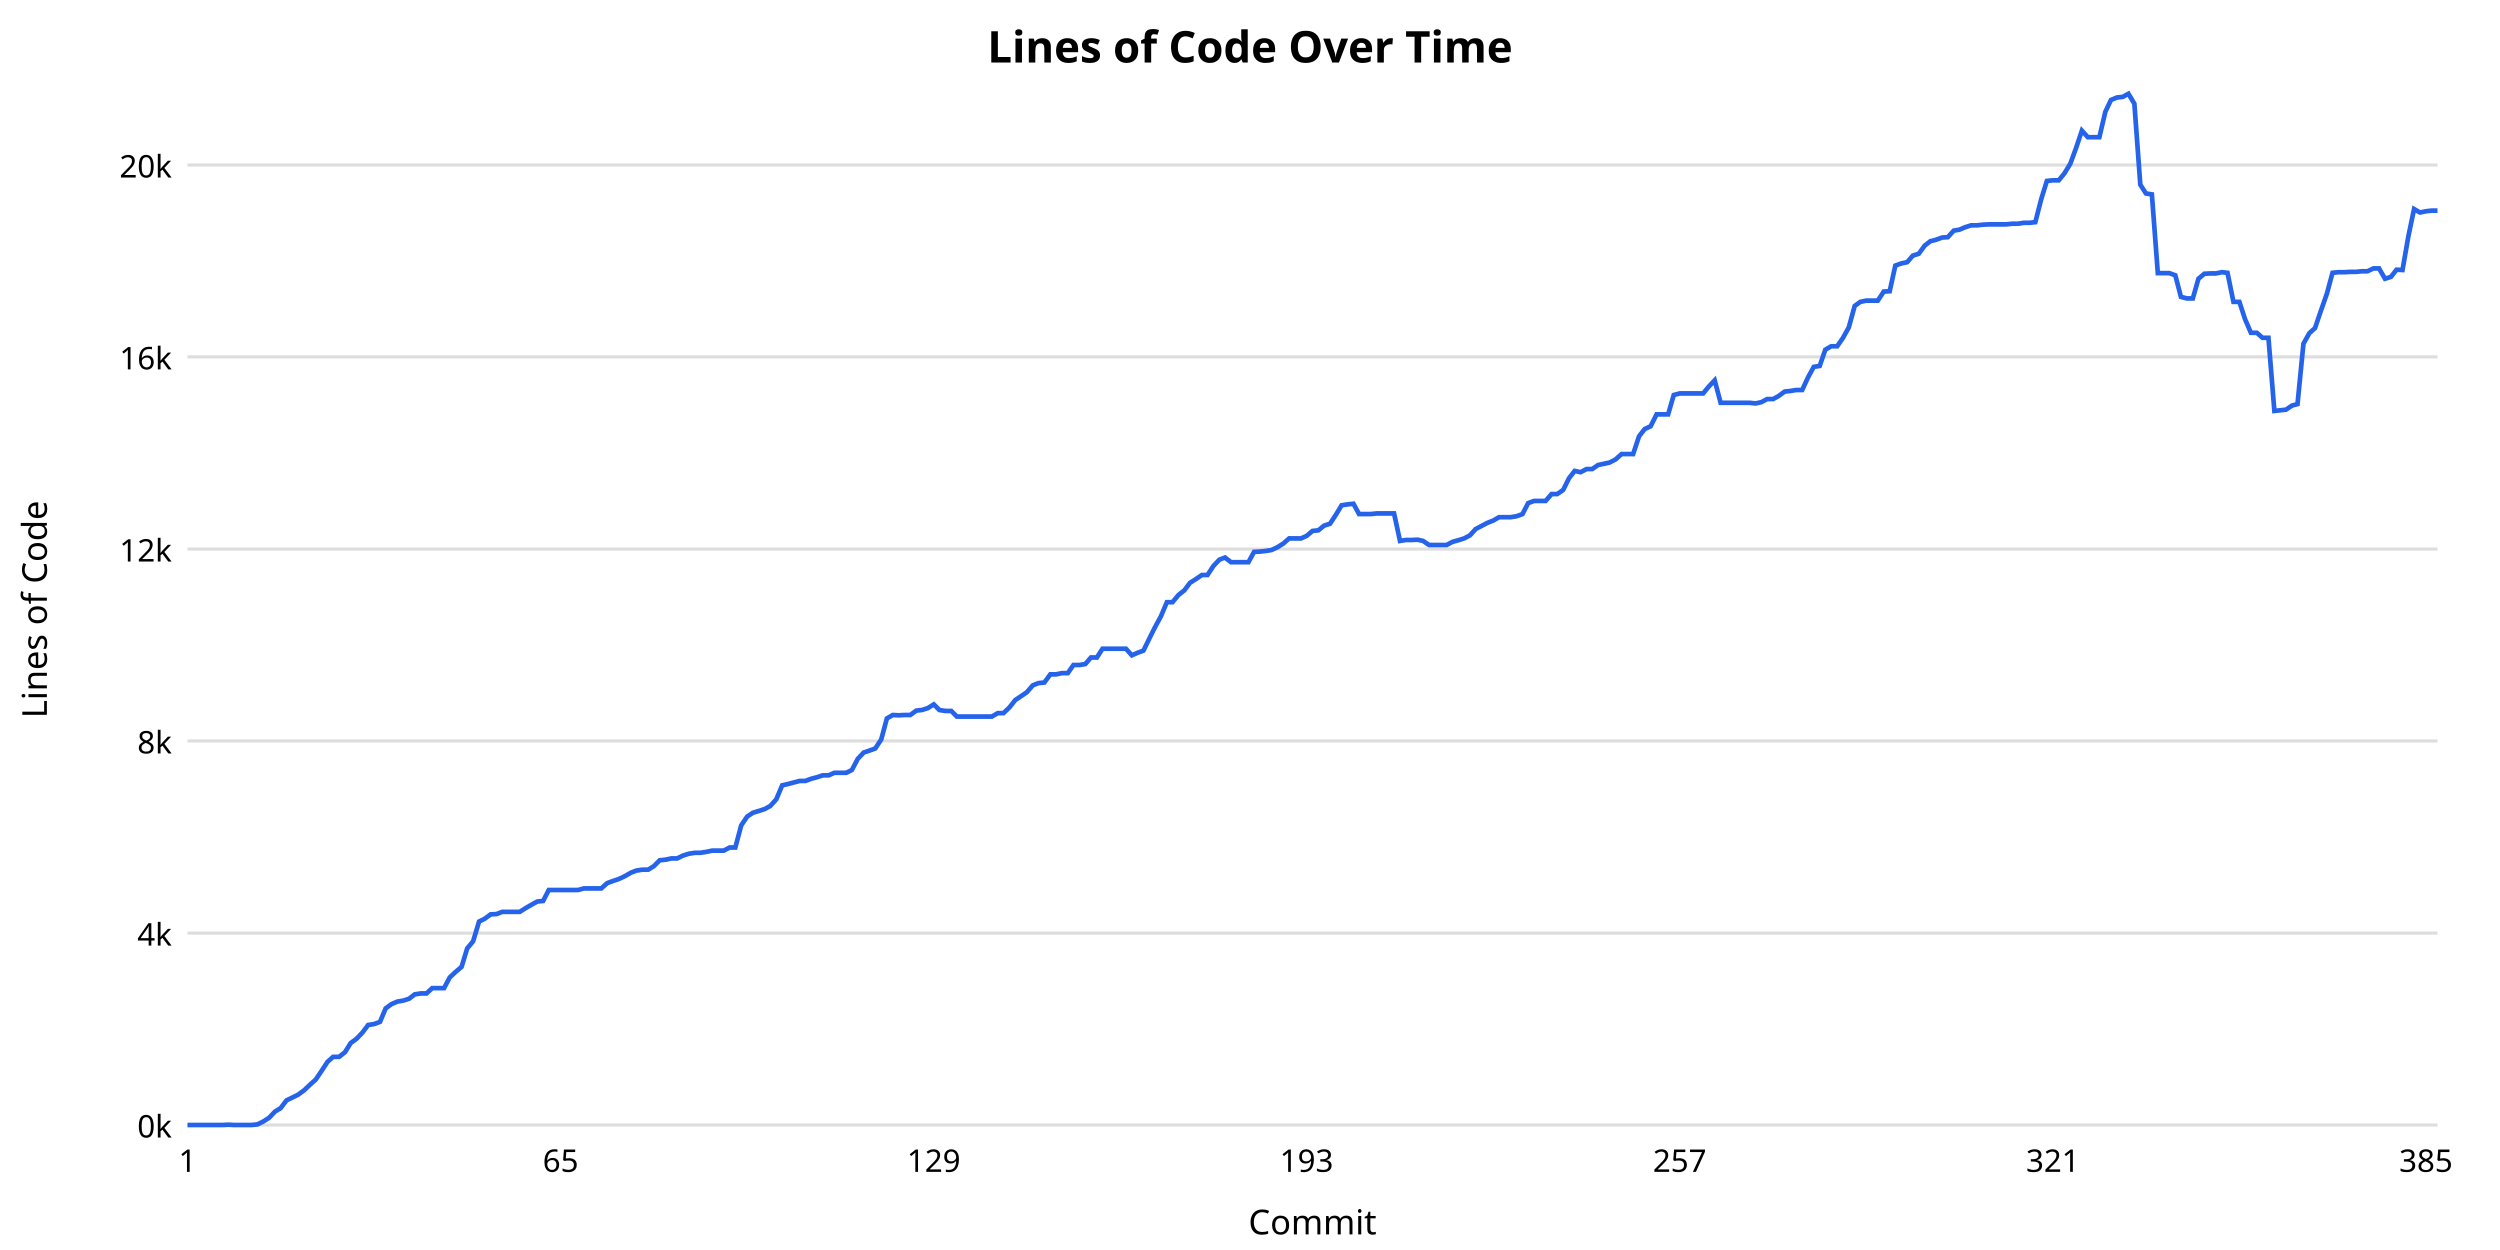
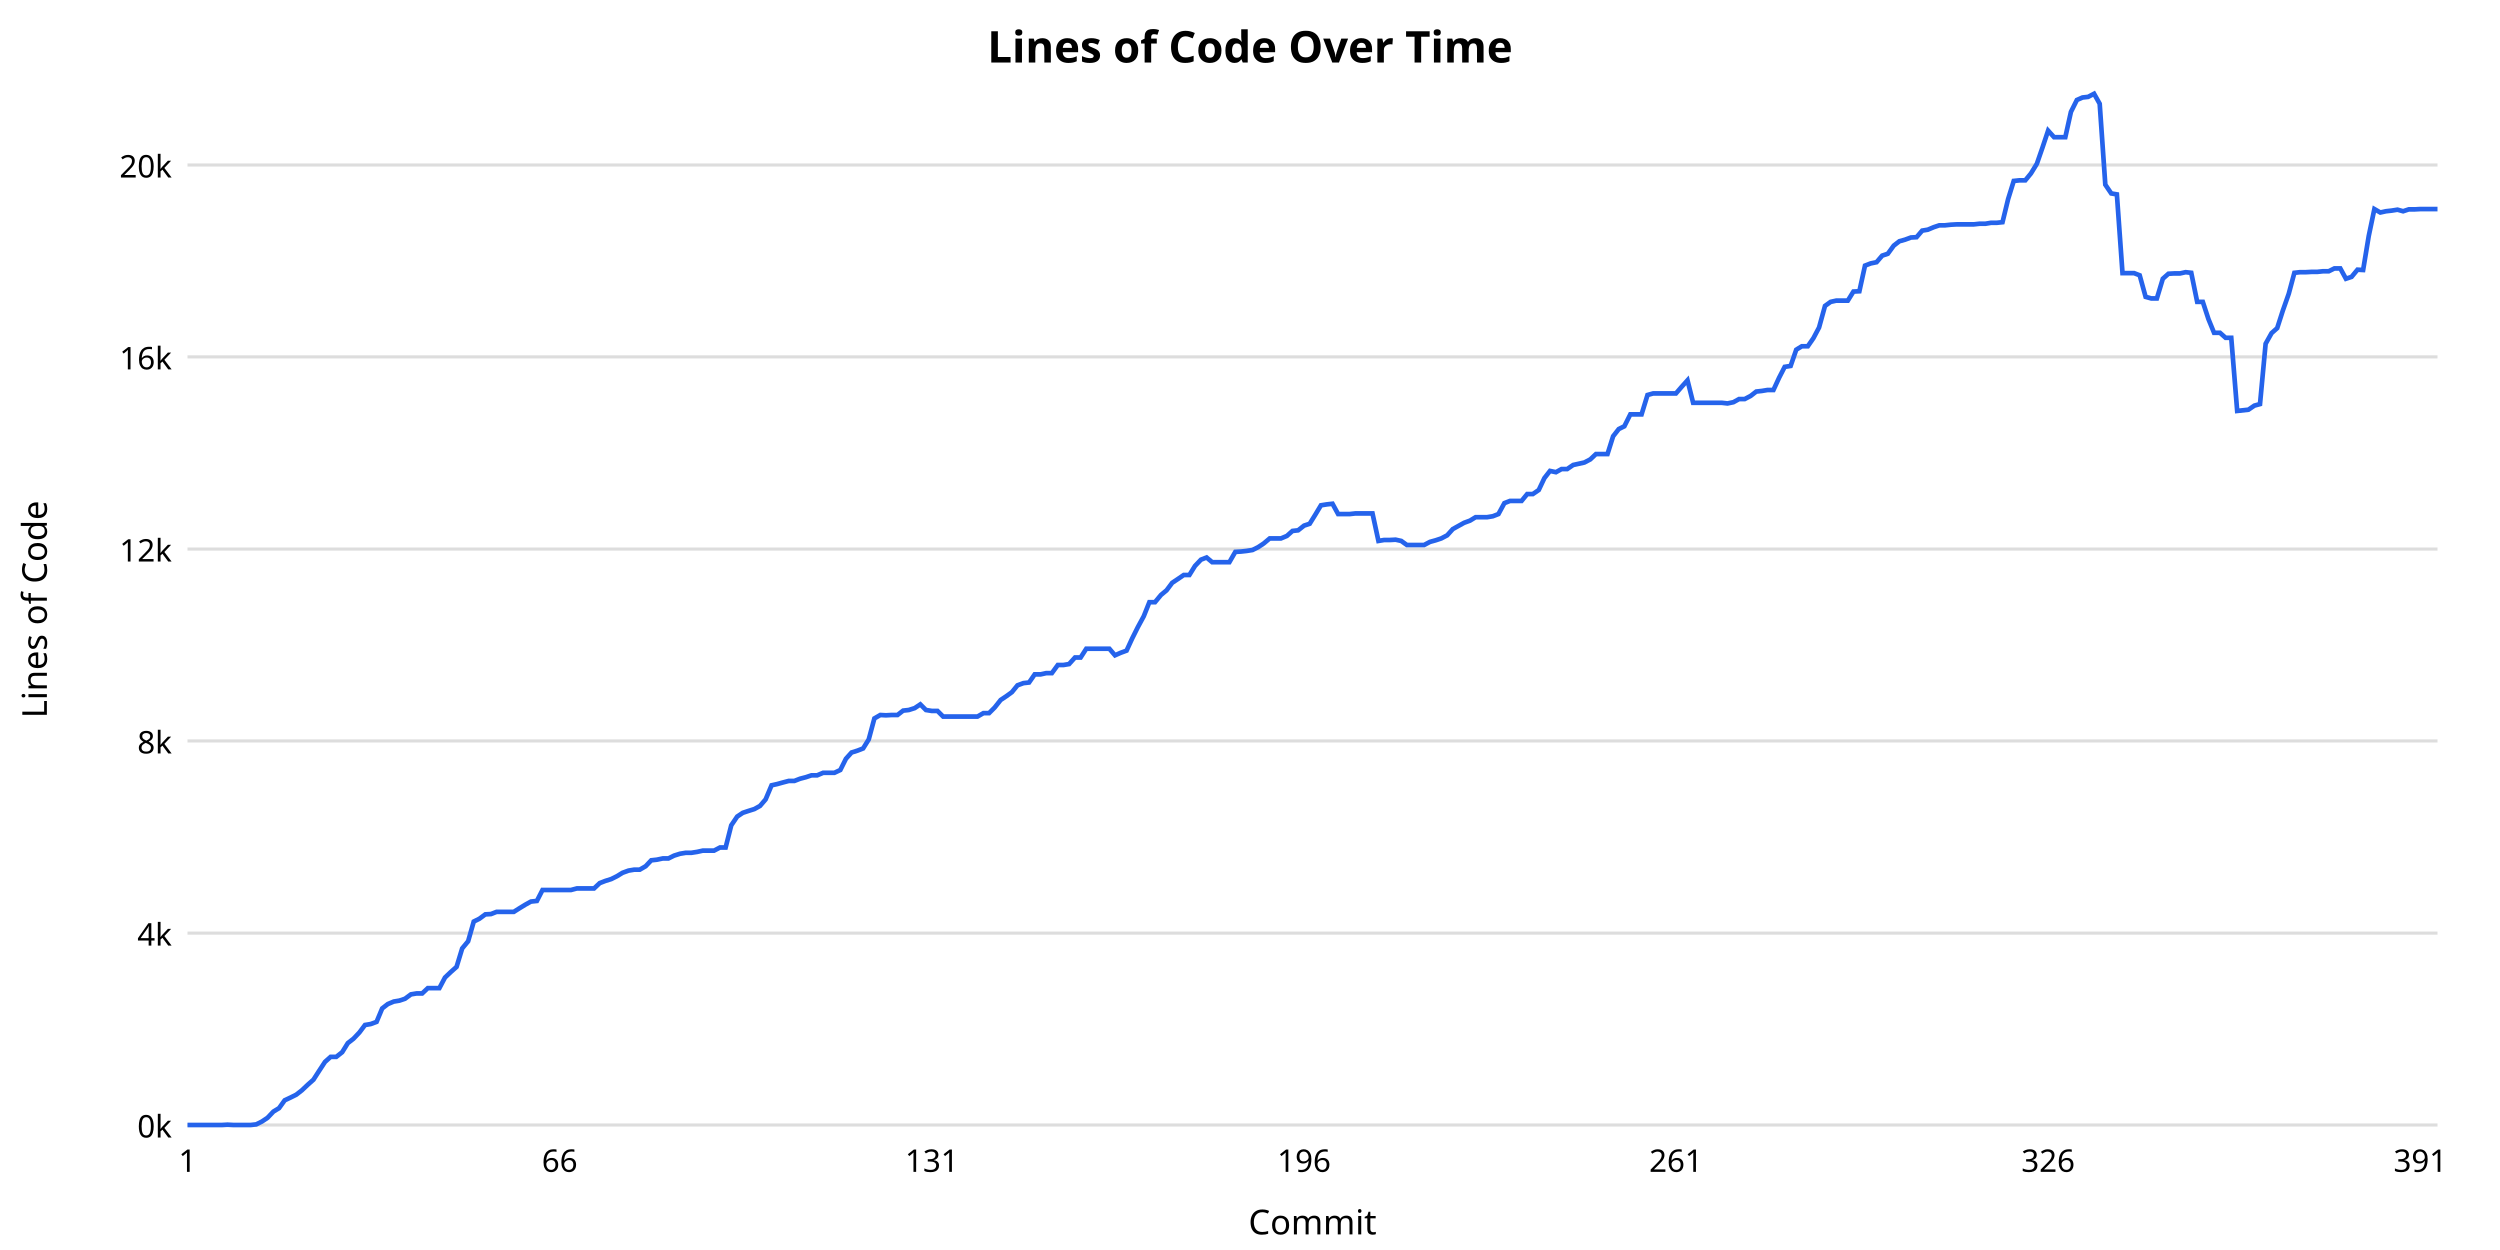
<svg xmlns="http://www.w3.org/2000/svg" width="800" height="400" style="background:#fff">
  <text x="400" y="20" font-family="sans-serif" font-size="14" text-anchor="middle" font-weight="bold">Lines of Code Over Time</text>
  <text x="420" y="395" font-family="sans-serif" font-size="11" text-anchor="middle">Commit</text>
  <text x="15" y="195" font-family="sans-serif" font-size="11" text-anchor="middle" transform="rotate(-90,15,195)">Lines of Code</text>
  <line x1="60" y1="360.0" x2="780" y2="360.0" stroke="#ddd" />
  <text x="55" y="364.0" font-family="sans-serif" font-size="10" text-anchor="end">0k</text>
  <line x1="60" y1="298.6" x2="780" y2="298.6" stroke="#ddd" />
  <text x="55" y="302.6" font-family="sans-serif" font-size="10" text-anchor="end">4k</text>
  <line x1="60" y1="237.1" x2="780" y2="237.1" stroke="#ddd" />
  <text x="55" y="241.1" font-family="sans-serif" font-size="10" text-anchor="end">8k</text>
  <line x1="60" y1="175.7" x2="780" y2="175.7" stroke="#ddd" />
  <text x="55" y="179.7" font-family="sans-serif" font-size="10" text-anchor="end">12k</text>
  <line x1="60" y1="114.2" x2="780" y2="114.2" stroke="#ddd" />
  <text x="55" y="118.2" font-family="sans-serif" font-size="10" text-anchor="end">16k</text>
  <line x1="60" y1="52.8" x2="780" y2="52.8" stroke="#ddd" />
  <text x="55" y="56.8" font-family="sans-serif" font-size="10" text-anchor="end">20k</text>
  <text x="60.0" y="375" font-family="sans-serif" font-size="10" text-anchor="middle">1</text>
-   <text x="179.4" y="375" font-family="sans-serif" font-size="10" text-anchor="middle">65</text>
-   <text x="298.8" y="375" font-family="sans-serif" font-size="10" text-anchor="middle">129</text>
-   <text x="418.1" y="375" font-family="sans-serif" font-size="10" text-anchor="middle">193</text>
-   <text x="537.5" y="375" font-family="sans-serif" font-size="10" text-anchor="middle">257</text>
-   <text x="656.9" y="375" font-family="sans-serif" font-size="10" text-anchor="middle">321</text>
-   <text x="776.3" y="375" font-family="sans-serif" font-size="10" text-anchor="middle">385</text>
-   <polyline fill="none" stroke="#2563eb" stroke-width="1.5" points="60.0,360.0 61.9,360.0 63.7,360.0 65.6,360.0 67.5,360.0 69.3,360.0 71.2,360.0 73.1,359.9 74.9,360.0 76.8,360.0 78.7,360.0 80.5,360.0 82.4,359.8 84.2,358.9 86.1,357.7 88.0,355.7 89.8,354.6 91.7,352.1 93.6,351.2 95.4,350.3 97.3,348.9 99.2,347.1 101.0,345.5 102.9,342.7 104.8,339.8 106.6,338.2 108.5,338.2 110.4,336.7 112.2,333.8 114.1,332.4 116.0,330.4 117.8,328.0 119.7,327.7 121.6,327.0 123.4,322.7 125.3,321.3 127.2,320.5 129.0,320.2 130.9,319.6 132.7,318.2 134.6,317.9 136.5,317.9 138.3,316.2 140.2,316.2 142.1,316.2 143.9,312.8 145.8,311.0 147.7,309.4 149.5,303.5 151.4,301.2 153.3,294.9 155.1,294.0 157.0,292.6 158.9,292.5 160.7,291.8 162.6,291.8 164.5,291.8 166.3,291.8 168.2,290.6 170.1,289.5 171.9,288.5 173.8,288.3 175.6,284.8 177.5,284.8 179.4,284.8 181.2,284.8 183.1,284.8 185.0,284.8 186.8,284.3 188.7,284.3 190.6,284.3 192.4,284.3 194.3,282.6 196.2,281.9 198.0,281.3 199.9,280.4 201.8,279.3 203.6,278.6 205.5,278.3 207.4,278.3 209.2,277.2 211.1,275.3 213.0,275.1 214.8,274.7 216.7,274.7 218.5,273.8 220.4,273.2 222.3,272.9 224.1,272.9 226.0,272.6 227.9,272.2 229.7,272.2 231.6,272.2 233.5,271.2 235.3,271.2 237.2,264.1 239.1,261.3 240.9,260.1 242.8,259.5 244.7,258.9 246.5,257.9 248.4,255.8 250.3,251.3 252.1,250.9 254.0,250.4 255.9,249.9 257.7,249.9 259.6,249.2 261.5,248.7 263.3,248.1 265.2,248.1 267.0,247.3 268.9,247.3 270.8,247.3 272.6,246.4 274.5,242.8 276.4,240.8 278.2,240.2 280.1,239.5 282.0,236.6 283.8,229.9 285.7,228.8 287.6,228.9 289.4,228.8 291.3,228.8 293.2,227.4 295.0,227.2 296.9,226.6 298.8,225.4 300.6,227.2 302.5,227.5 304.4,227.5 306.2,229.3 308.1,229.3 309.9,229.3 311.8,229.3 313.7,229.3 315.5,229.3 317.4,229.3 319.3,228.2 321.1,228.2 323.0,226.4 324.9,224.0 326.7,222.8 328.6,221.5 330.5,219.3 332.3,218.6 334.2,218.4 336.1,215.8 337.9,215.8 339.8,215.4 341.7,215.4 343.5,212.8 345.4,212.8 347.3,212.5 349.1,210.4 351.0,210.4 352.8,207.6 354.7,207.6 356.6,207.6 358.4,207.6 360.3,207.6 362.2,209.7 364.0,208.9 365.9,208.2 367.8,204.3 369.6,200.7 371.5,197.2 373.4,192.7 375.2,192.7 377.1,190.4 379.0,188.9 380.8,186.5 382.7,185.3 384.6,184.0 386.4,184.0 388.3,181.1 390.2,179.1 392.0,178.4 393.9,179.9 395.8,179.9 397.6,179.9 399.5,179.9 401.3,176.6 403.2,176.5 405.1,176.3 406.9,176.0 408.8,175.1 410.7,173.9 412.5,172.3 414.4,172.3 416.3,172.3 418.1,171.5 420.0,169.9 421.9,169.7 423.7,168.2 425.6,167.6 427.5,164.7 429.3,161.7 431.2,161.4 433.1,161.2 434.9,164.5 436.8,164.5 438.7,164.5 440.5,164.3 442.4,164.3 444.2,164.3 446.1,164.3 448.0,173.1 449.8,172.8 451.7,172.8 453.6,172.7 455.4,173.1 457.3,174.4 459.2,174.4 461.0,174.4 462.9,174.4 464.8,173.4 466.6,172.9 468.5,172.3 470.4,171.3 472.2,169.3 474.1,168.3 476.0,167.3 477.8,166.6 479.7,165.5 481.6,165.5 483.4,165.5 485.3,165.2 487.2,164.5 489.0,161.0 490.9,160.3 492.7,160.3 494.6,160.3 496.5,158.1 498.3,158.1 500.2,156.8 502.1,153.0 503.9,150.7 505.8,151.1 507.7,150.1 509.5,150.1 511.4,148.8 513.3,148.4 515.1,148.0 517.0,147.0 518.9,145.3 520.7,145.3 522.6,145.3 524.5,139.6 526.3,137.3 528.2,136.4 530.1,132.6 531.9,132.6 533.8,132.6 535.6,126.4 537.5,125.9 539.4,125.9 541.2,125.9 543.1,125.9 545.0,125.9 546.8,123.7 548.7,121.7 550.6,128.9 552.4,128.9 554.3,128.9 556.2,128.9 558.0,128.9 559.9,128.9 561.8,129.1 563.6,128.7 565.5,127.7 567.4,127.7 569.2,126.7 571.1,125.3 573.0,125.1 574.8,124.8 576.7,124.8 578.5,120.9 580.4,117.4 582.3,117.1 584.1,111.9 586.0,110.8 587.9,110.8 589.7,108.2 591.6,104.8 593.5,97.9 595.3,96.6 597.2,96.2 599.1,96.2 600.9,96.2 602.8,93.3 604.7,93.2 606.5,85.0 608.4,84.3 610.3,83.9 612.1,81.8 614.0,81.2 615.9,78.6 617.7,77.2 619.6,76.7 621.5,76.0 623.3,75.9 625.2,73.8 627.0,73.5 628.9,72.7 630.8,72.1 632.6,72.1 634.5,71.9 636.4,71.8 638.2,71.8 640.1,71.8 642.0,71.8 643.8,71.6 645.7,71.6 647.6,71.3 649.4,71.3 651.3,71.1 653.2,63.7 655.0,57.9 656.9,57.7 658.8,57.7 660.6,55.5 662.5,52.4 664.4,47.2 666.2,41.8 668.1,43.9 669.9,43.9 671.8,43.9 673.7,35.8 675.5,32.0 677.4,31.2 679.3,31.0 681.1,30.0 683.0,33.2 684.9,59.1 686.7,61.9 688.6,62.2 690.5,87.4 692.3,87.4 694.2,87.4 696.1,88.1 697.9,95.0 699.8,95.5 701.7,95.5 703.5,89.2 705.4,87.6 707.3,87.5 709.1,87.5 711.0,87.1 712.8,87.3 714.7,96.6 716.6,96.6 718.4,102.1 720.3,106.5 722.2,106.5 724.0,108.1 725.9,108.1 727.8,131.5 729.6,131.3 731.5,131.1 733.4,129.8 735.2,129.3 737.1,110.0 739.0,106.6 740.8,105.0 742.7,99.4 744.6,94.0 746.4,87.3 748.3,87.1 750.2,87.1 752.0,87.0 753.9,87.0 755.8,86.8 757.6,86.8 759.5,85.9 761.3,85.9 763.2,89.2 765.1,88.6 766.9,86.3 768.8,86.4 770.7,75.5 772.5,66.9 774.4,68.0 776.3,67.6 778.1,67.4 780.0,67.4 " />
+   <text x="179.1" y="375" font-family="sans-serif" font-size="10" text-anchor="middle">66</text>
+   <text x="298.2" y="375" font-family="sans-serif" font-size="10" text-anchor="middle">131</text>
+   <text x="417.3" y="375" font-family="sans-serif" font-size="10" text-anchor="middle">196</text>
+   <text x="536.3" y="375" font-family="sans-serif" font-size="10" text-anchor="middle">261</text>
+   <text x="655.4" y="375" font-family="sans-serif" font-size="10" text-anchor="middle">326</text>
+   <text x="774.5" y="375" font-family="sans-serif" font-size="10" text-anchor="middle">391</text>
+   <polyline fill="none" stroke="#2563eb" stroke-width="1.5" points="60.0,360.0 61.8,360.0 63.7,360.0 65.5,360.0 67.3,360.0 69.2,360.0 71.0,360.0 72.8,359.9 74.7,360.0 76.5,360.0 78.3,360.0 80.2,360.0 82.0,359.8 83.8,358.9 85.6,357.7 87.5,355.7 89.3,354.6 91.1,352.1 93.0,351.2 94.8,350.3 96.6,348.9 98.5,347.1 100.3,345.5 102.1,342.7 104.0,339.8 105.8,338.2 107.6,338.2 109.5,336.7 111.3,333.8 113.1,332.4 115.0,330.4 116.8,328.0 118.6,327.7 120.5,327.0 122.3,322.7 124.1,321.3 126.0,320.5 127.8,320.2 129.6,319.6 131.5,318.2 133.3,317.9 135.1,317.9 136.9,316.2 138.8,316.2 140.6,316.2 142.4,312.8 144.3,311.0 146.1,309.4 147.9,303.5 149.8,301.2 151.6,294.9 153.4,294.0 155.3,292.6 157.1,292.5 158.9,291.8 160.8,291.8 162.6,291.8 164.4,291.8 166.3,290.6 168.1,289.5 169.9,288.5 171.8,288.3 173.6,284.8 175.4,284.8 177.3,284.8 179.1,284.8 180.9,284.8 182.7,284.8 184.6,284.3 186.4,284.3 188.2,284.3 190.1,284.3 191.9,282.6 193.7,281.9 195.6,281.3 197.4,280.4 199.2,279.3 201.1,278.6 202.9,278.3 204.7,278.3 206.6,277.2 208.4,275.3 210.2,275.1 212.1,274.7 213.9,274.7 215.7,273.8 217.6,273.2 219.4,272.9 221.2,272.9 223.1,272.6 224.9,272.2 226.7,272.2 228.5,272.2 230.4,271.2 232.2,271.2 234.0,264.1 235.9,261.3 237.7,260.1 239.5,259.5 241.4,258.9 243.2,257.9 245.0,255.8 246.9,251.3 248.7,250.9 250.5,250.4 252.4,249.9 254.2,249.9 256.0,249.2 257.9,248.7 259.7,248.1 261.5,248.1 263.4,247.3 265.2,247.3 267.0,247.3 268.9,246.4 270.7,242.8 272.5,240.8 274.4,240.2 276.2,239.5 278.0,236.6 279.8,229.9 281.7,228.8 283.5,228.9 285.3,228.8 287.2,228.8 289.0,227.4 290.8,227.2 292.7,226.6 294.5,225.4 296.3,227.2 298.2,227.5 300.0,227.5 301.8,229.3 303.7,229.3 305.5,229.3 307.3,229.3 309.2,229.3 311.0,229.3 312.8,229.3 314.7,228.2 316.5,228.2 318.3,226.4 320.2,224.0 322.0,222.8 323.8,221.5 325.6,219.3 327.5,218.6 329.3,218.4 331.1,215.8 333.0,215.8 334.8,215.4 336.6,215.4 338.5,212.8 340.3,212.8 342.1,212.5 344.0,210.4 345.8,210.4 347.6,207.6 349.5,207.6 351.3,207.6 353.1,207.6 355.0,207.6 356.8,209.7 358.6,208.9 360.5,208.2 362.3,204.3 364.1,200.7 366.0,197.2 367.8,192.7 369.6,192.7 371.5,190.4 373.3,188.9 375.1,186.5 376.9,185.3 378.8,184.0 380.6,184.0 382.4,181.1 384.3,179.1 386.1,178.4 387.9,179.9 389.8,179.9 391.6,179.9 393.4,179.9 395.3,176.6 397.1,176.5 398.9,176.3 400.8,176.0 402.6,175.1 404.4,173.9 406.3,172.3 408.1,172.3 409.9,172.3 411.8,171.5 413.6,169.9 415.4,169.7 417.3,168.2 419.1,167.6 420.9,164.7 422.7,161.7 424.6,161.4 426.4,161.2 428.2,164.5 430.1,164.5 431.9,164.5 433.7,164.3 435.6,164.3 437.4,164.3 439.2,164.3 441.1,173.1 442.9,172.8 444.7,172.8 446.6,172.7 448.4,173.1 450.2,174.4 452.1,174.4 453.9,174.4 455.7,174.4 457.6,173.4 459.4,172.9 461.2,172.3 463.1,171.3 464.9,169.3 466.7,168.3 468.5,167.3 470.4,166.6 472.2,165.5 474.0,165.5 475.9,165.5 477.7,165.2 479.5,164.5 481.4,161.0 483.2,160.3 485.0,160.3 486.9,160.3 488.7,158.1 490.5,158.1 492.4,156.8 494.2,153.0 496.0,150.7 497.9,151.1 499.7,150.1 501.5,150.1 503.4,148.8 505.2,148.4 507.0,148.0 508.9,147.0 510.7,145.3 512.5,145.3 514.4,145.3 516.2,139.6 518.0,137.3 519.8,136.4 521.7,132.6 523.5,132.6 525.3,132.6 527.2,126.4 529.0,125.9 530.8,125.9 532.7,125.9 534.5,125.9 536.3,125.9 538.2,123.7 540.0,121.7 541.8,128.9 543.7,128.9 545.5,128.9 547.3,128.9 549.2,128.9 551.0,128.9 552.8,129.1 554.7,128.7 556.5,127.7 558.3,127.7 560.2,126.7 562.0,125.3 563.8,125.1 565.6,124.8 567.5,124.8 569.3,120.9 571.1,117.4 573.0,117.1 574.8,111.9 576.6,110.8 578.5,110.8 580.3,108.2 582.1,104.8 584.0,97.9 585.8,96.6 587.6,96.2 589.5,96.2 591.3,96.2 593.1,93.3 595.0,93.2 596.8,85.0 598.6,84.3 600.5,83.9 602.3,81.8 604.1,81.2 606.0,78.6 607.8,77.2 609.6,76.7 611.5,76.0 613.3,75.9 615.1,73.8 616.9,73.5 618.8,72.7 620.6,72.1 622.4,72.1 624.3,71.9 626.1,71.8 627.9,71.8 629.8,71.8 631.6,71.8 633.4,71.6 635.3,71.6 637.1,71.3 638.9,71.3 640.8,71.1 642.6,63.7 644.4,57.9 646.3,57.7 648.1,57.7 649.9,55.5 651.8,52.4 653.6,47.2 655.4,41.8 657.3,43.9 659.1,43.9 660.9,43.9 662.7,35.8 664.6,32.0 666.4,31.2 668.2,31.0 670.1,30.0 671.9,33.2 673.7,59.1 675.6,61.9 677.4,62.2 679.2,87.4 681.1,87.4 682.9,87.4 684.7,88.1 686.6,95.0 688.4,95.5 690.2,95.5 692.1,89.2 693.9,87.6 695.7,87.5 697.6,87.5 699.4,87.1 701.2,87.3 703.1,96.6 704.9,96.6 706.7,102.1 708.5,106.5 710.4,106.5 712.2,108.1 714.0,108.1 715.9,131.5 717.7,131.3 719.5,131.1 721.4,129.8 723.2,129.3 725.0,110.0 726.9,106.6 728.7,105.0 730.5,99.4 732.4,94.0 734.2,87.3 736.0,87.1 737.9,87.1 739.7,87.0 741.5,87.0 743.4,86.8 745.2,86.8 747.0,85.9 748.9,85.9 750.7,89.2 752.5,88.6 754.4,86.3 756.2,86.4 758.0,75.5 759.8,66.9 761.7,68.0 763.5,67.6 765.3,67.4 767.2,67.1 769.0,67.6 770.8,67.0 772.7,67.0 774.5,66.9 776.3,66.9 778.2,66.9 780.0,66.9 " />
</svg>
